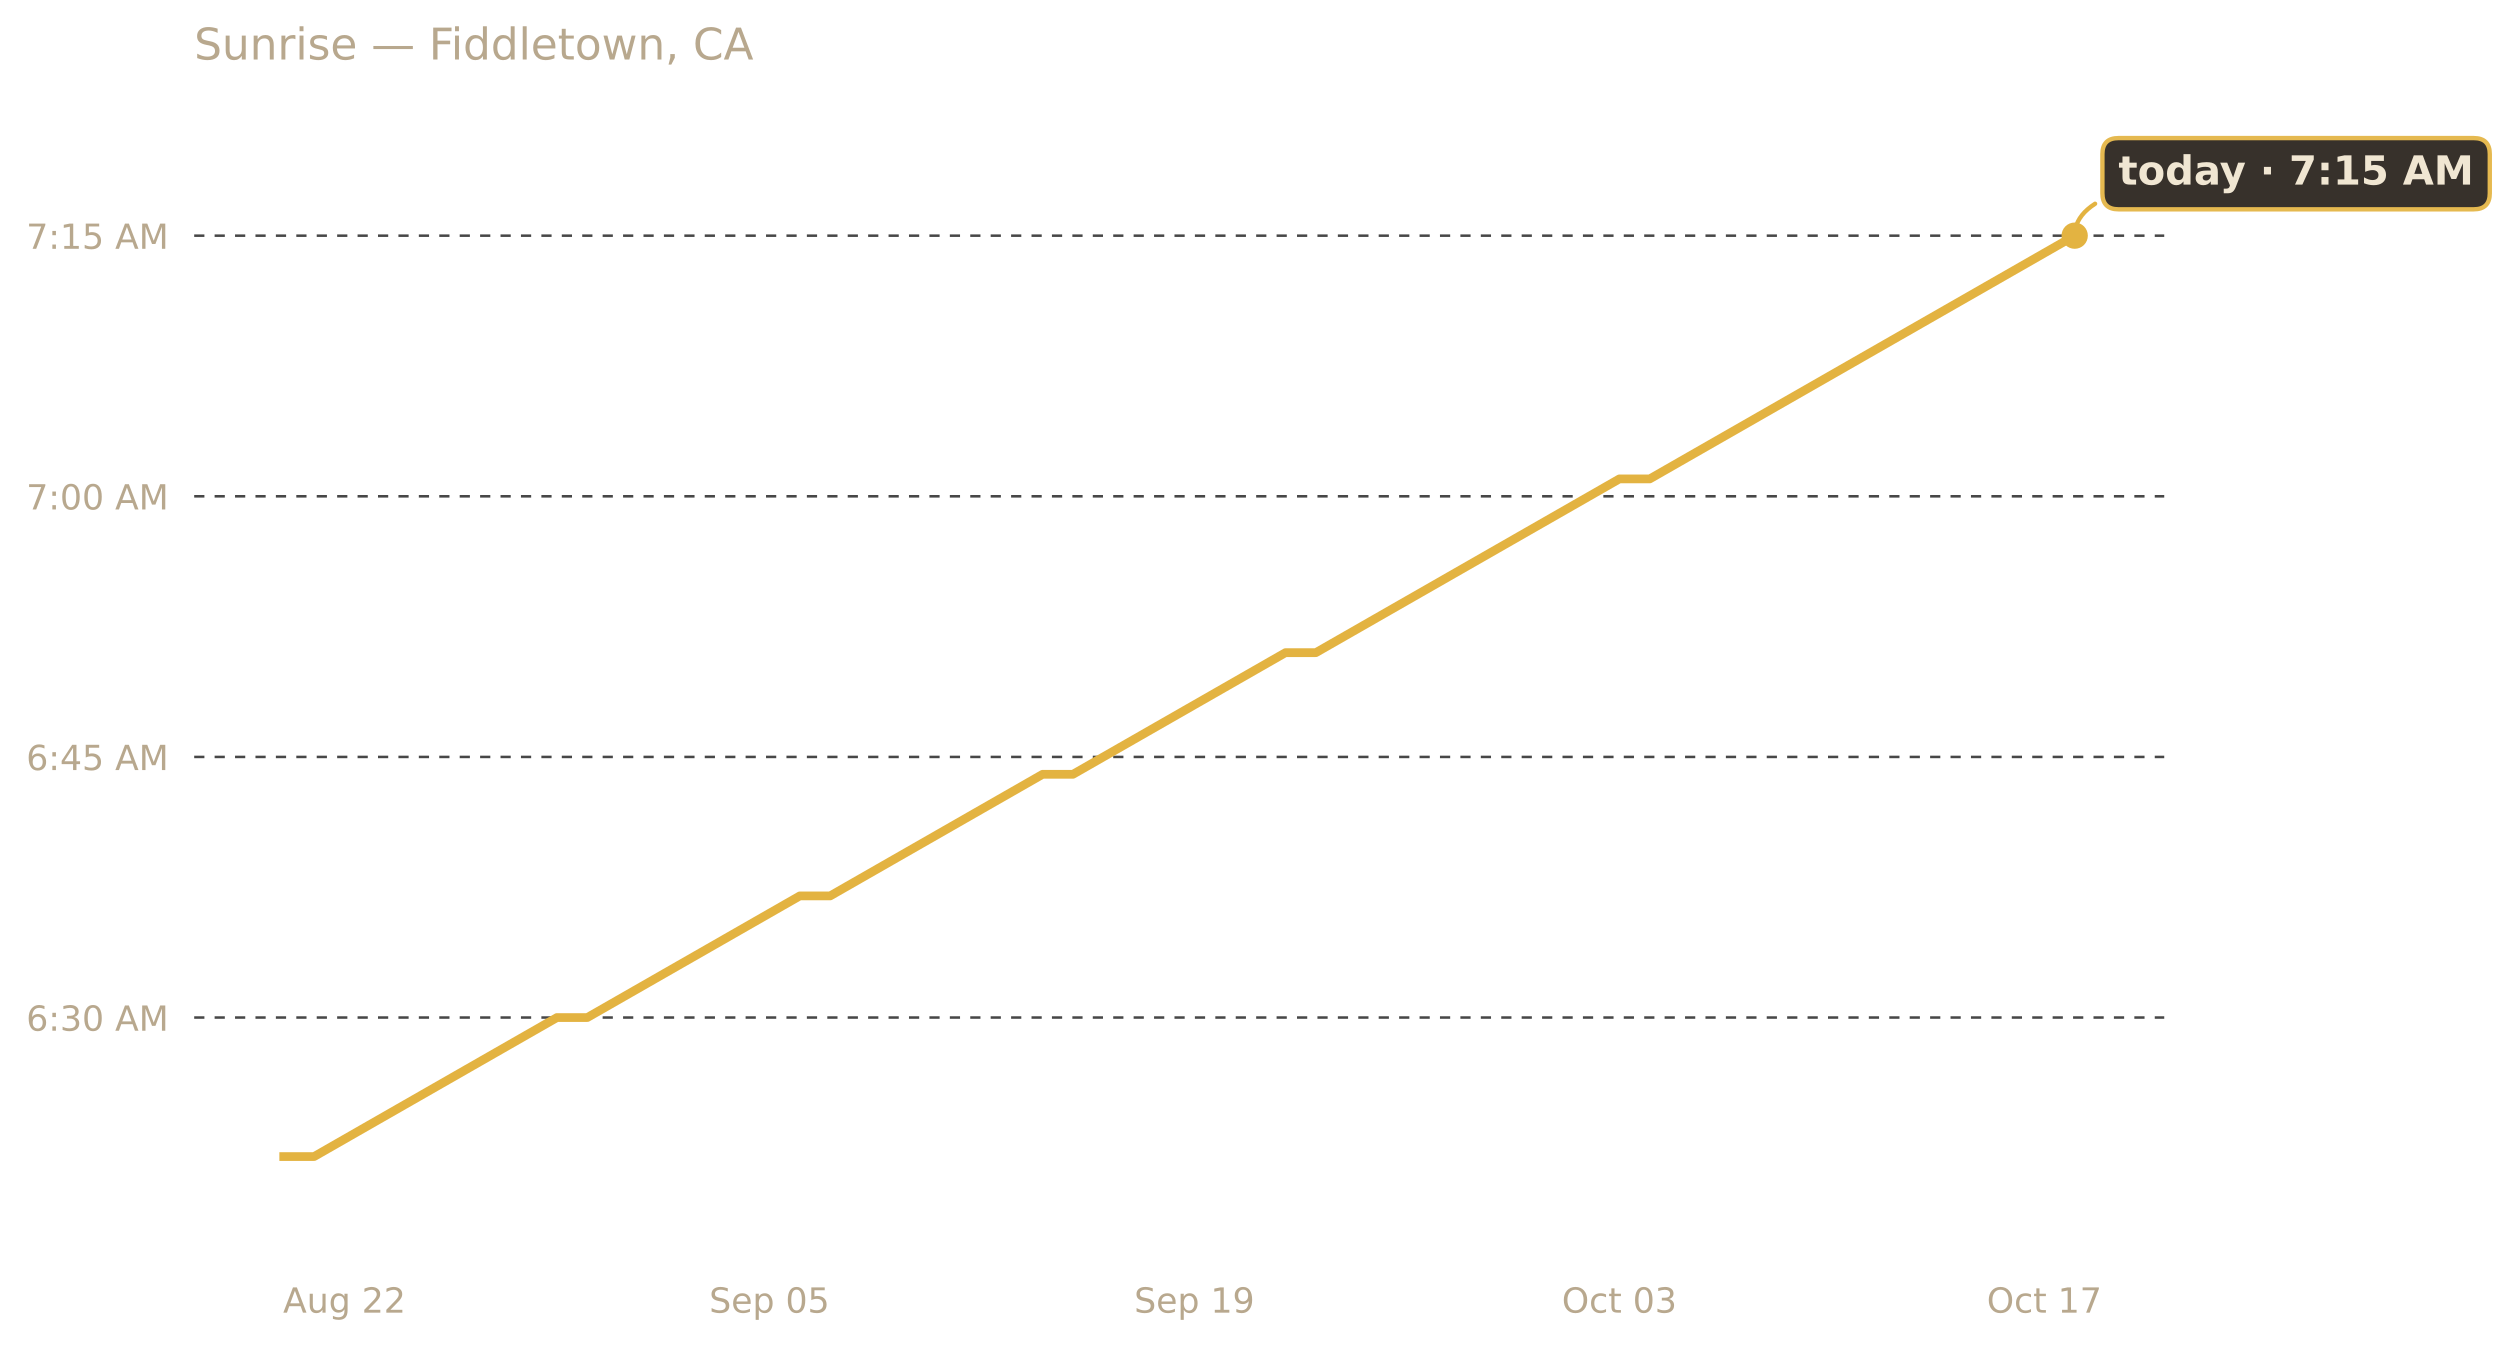
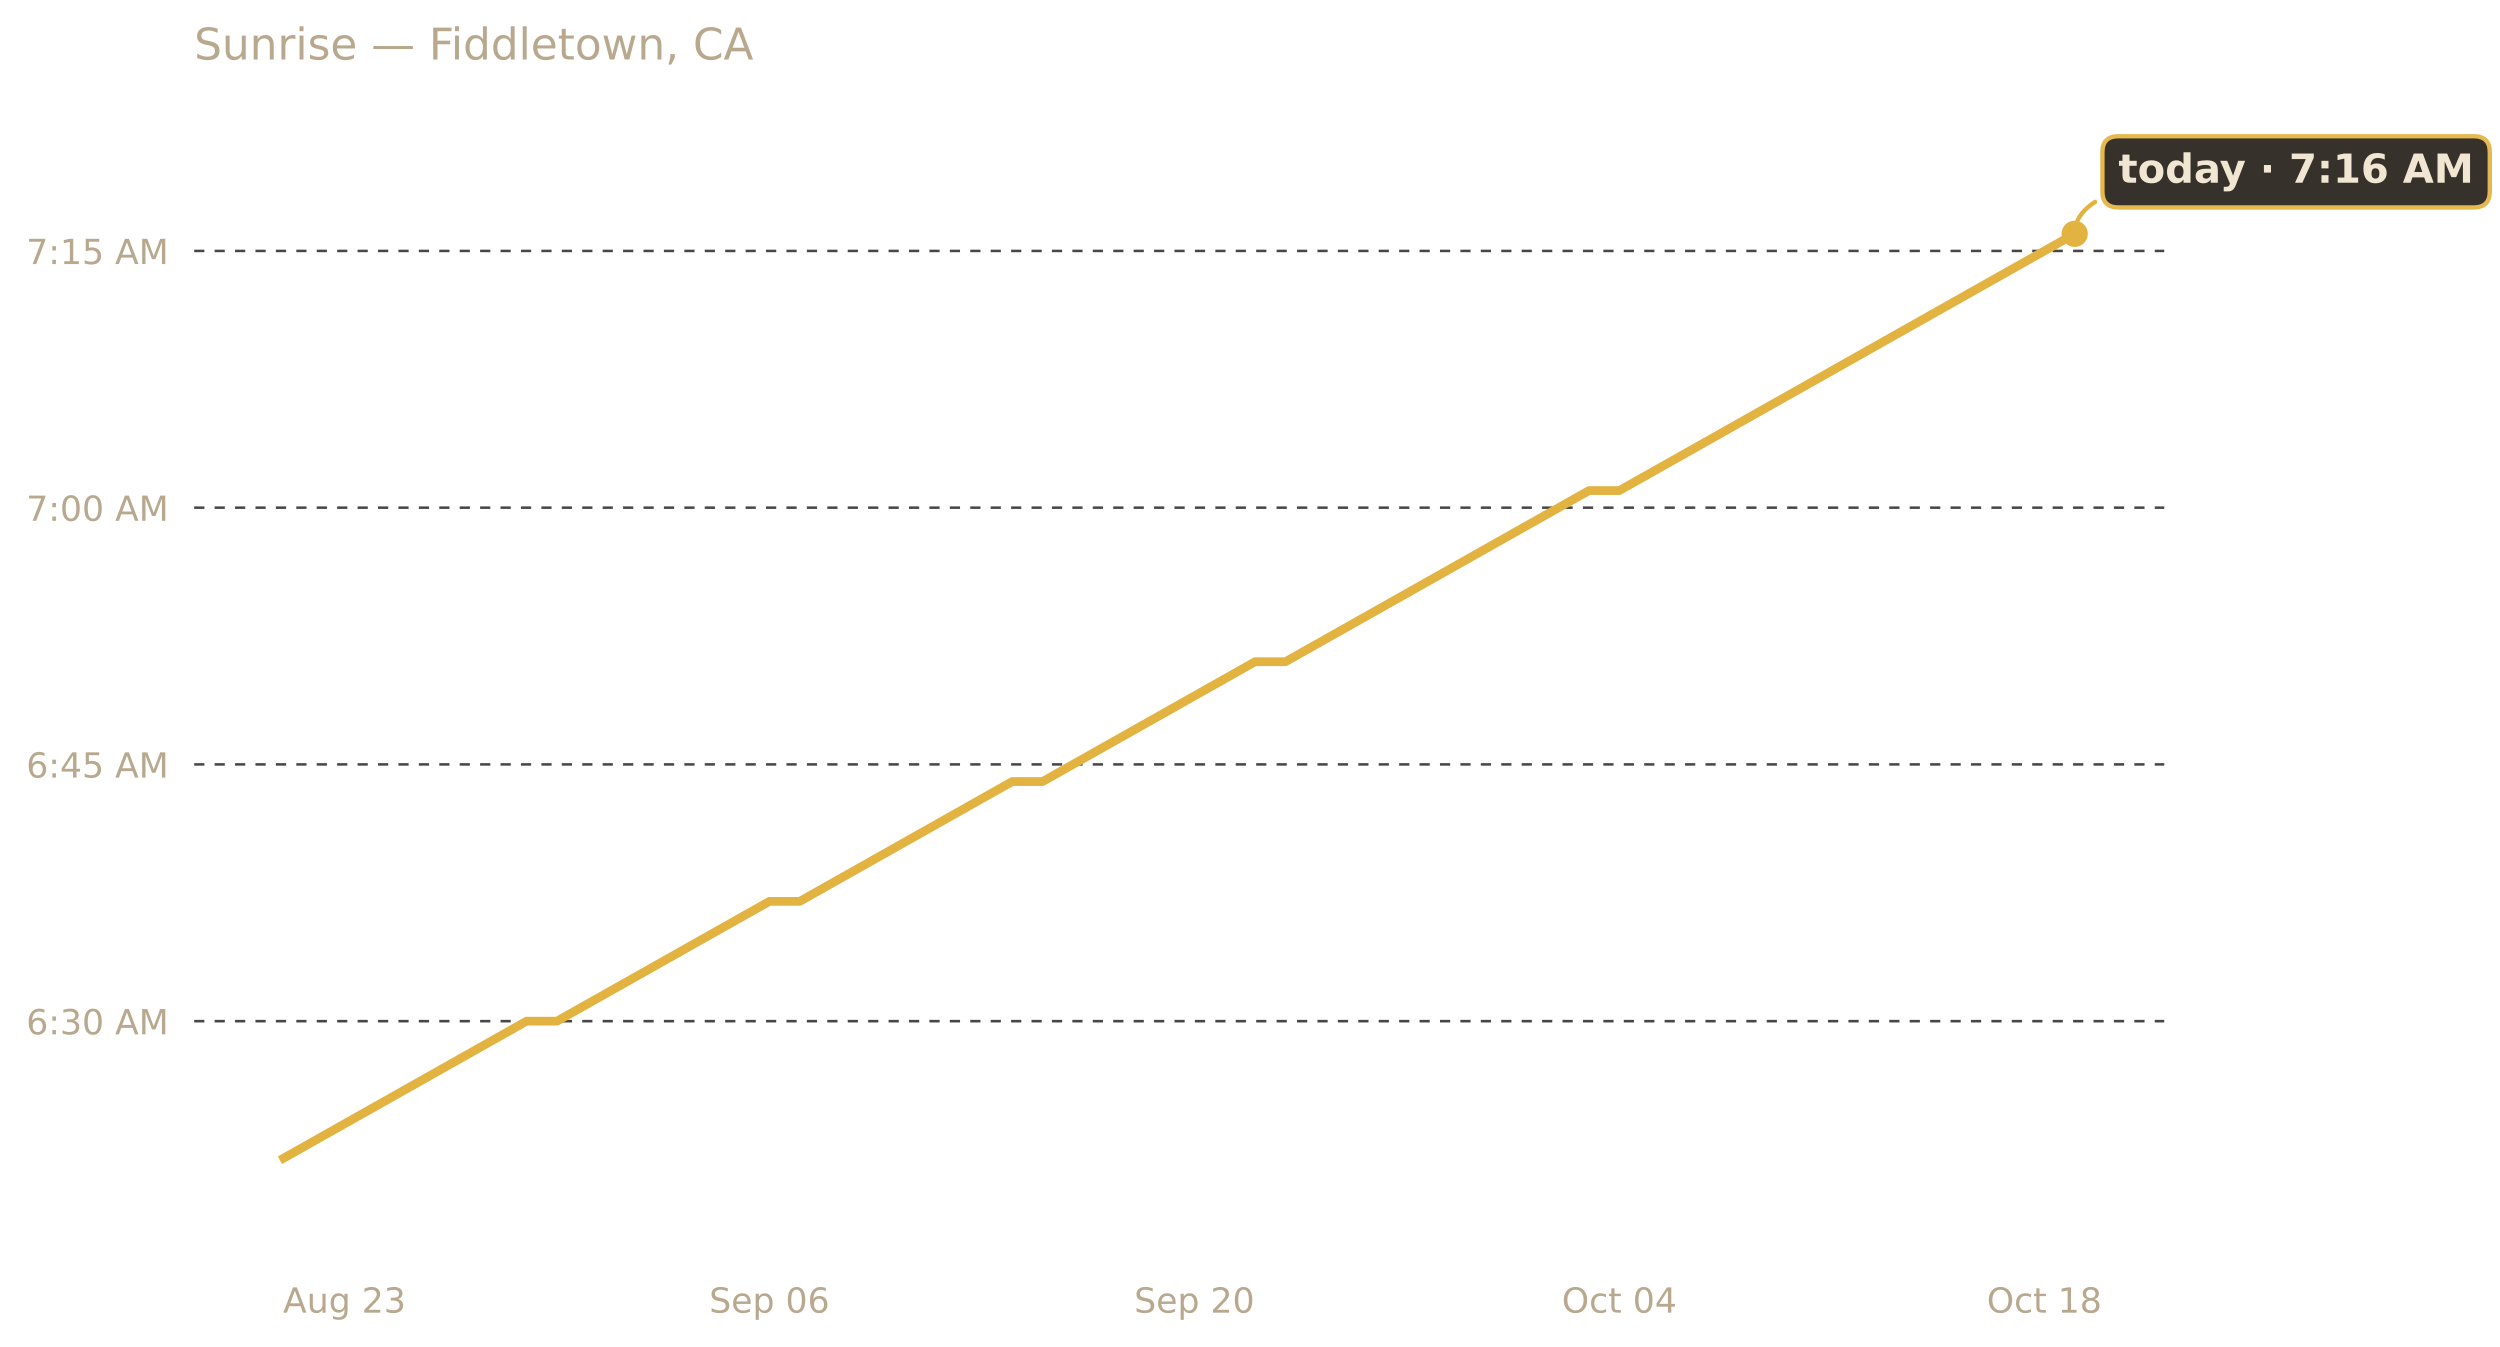
<svg xmlns="http://www.w3.org/2000/svg" xmlns:xlink="http://www.w3.org/1999/xlink" width="685.516pt" height="369.112pt" viewBox="0 0 685.516 369.112" version="1.1">
  <defs>
    <style type="text/css">*{stroke-linejoin: round; stroke-linecap: butt}</style>
  </defs>
  <g id="figure_1">
    <g id="patch_1">
      <path d="M 0 369.112  L 685.516 369.112  L 685.516 0  L 0 0  L 0 369.112  z " style="fill: none; opacity: 0" />
    </g>
    <g id="axes_1">
      <g id="patch_2">
        <path d="M 53.248 345.718  L 593.447 345.718  L 593.447 30.318  L 53.248 30.318  L 53.248 345.718  z " style="fill: none" />
      </g>
      <g id="matplotlib.axis_1">
        <g id="xtick_1">
          <g id="text_1">
            <g style="fill: #b8a88e" transform="translate(77.62049 359.9366) scale(0.095 -0.095)">
              <defs>
                <path id="DejaVuSans-41" d="M 2188 4044  L 1331 1722  L 3047 1722  L 2188 4044  z M 1831 4666  L 2547 4666  L 4325 0  L 3669 0  L 3244 1197  L 1141 1197  L 716 0  L 50 0  L 1831 4666  z " transform="scale(0.015625)" />
                <path id="DejaVuSans-75" d="M 544 1381  L 544 3500  L 1119 3500  L 1119 1403  Q 1119 906 1312 657  Q 1506 409 1894 409  Q 2359 409 2629 706  Q 2900 1003 2900 1516  L 2900 3500  L 3475 3500  L 3475 0  L 2900 0  L 2900 538  Q 2691 219 2414 64  Q 2138 -91 1772 -91  Q 1169 -91 856 284  Q 544 659 544 1381  z M 1991 3584  L 1991 3584  z " transform="scale(0.015625)" />
                <path id="DejaVuSans-67" d="M 2906 1791  Q 2906 2416 2648 2759  Q 2391 3103 1925 3103  Q 1463 3103 1205 2759  Q 947 2416 947 1791  Q 947 1169 1205 825  Q 1463 481 1925 481  Q 2391 481 2648 825  Q 2906 1169 2906 1791  z M 3481 434  Q 3481 -459 3084 -895  Q 2688 -1331 1869 -1331  Q 1566 -1331 1297 -1286  Q 1028 -1241 775 -1147  L 775 -588  Q 1028 -725 1275 -790  Q 1522 -856 1778 -856  Q 2344 -856 2625 -561  Q 2906 -266 2906 331  L 2906 616  Q 2728 306 2450 153  Q 2172 0 1784 0  Q 1141 0 747 490  Q 353 981 353 1791  Q 353 2603 747 3093  Q 1141 3584 1784 3584  Q 2172 3584 2450 3431  Q 2728 3278 2906 2969  L 2906 3500  L 3481 3500  L 3481 434  z " transform="scale(0.015625)" />
                <path id="DejaVuSans-20" transform="scale(0.015625)" />
                <path id="DejaVuSans-32" d="M 1228 531  L 3431 531  L 3431 0  L 469 0  L 469 531  Q 828 903 1448 1529  Q 2069 2156 2228 2338  Q 2531 2678 2651 2914  Q 2772 3150 2772 3378  Q 2772 3750 2511 3984  Q 2250 4219 1831 4219  Q 1534 4219 1204 4116  Q 875 4013 500 3803  L 500 4441  Q 881 4594 1212 4672  Q 1544 4750 1819 4750  Q 2544 4750 2975 4387  Q 3406 4025 3406 3419  Q 3406 3131 3298 2873  Q 3191 2616 2906 2266  Q 2828 2175 2409 1742  Q 1991 1309 1228 531  z " transform="scale(0.015625)" />
+                 <path id="DejaVuSans-33" d="M 2597 2516  Q 3050 2419 3304 2112  Q 3559 1806 3559 1356  Q 3559 666 3084 287  Q 2609 -91 1734 -91  Q 1441 -91 1130 -33  Q 819 25 488 141  L 488 750  Q 750 597 1062 519  Q 1375 441 1716 441  Q 2309 441 2620 675  Q 2931 909 2931 1356  Q 2931 1769 2642 2001  Q 2353 2234 1838 2234  L 1294 2234  L 1294 2753  L 1863 2753  Q 2328 2753 2575 2939  Q 2822 3125 2822 3475  Q 2822 3834 2567 4026  Q 2313 4219 1838 4219  Q 1578 4219 1281 4162  Q 984 4106 628 3988  L 628 4550  Q 988 4650 1302 4700  Q 1616 4750 1894 4750  Q 2613 4750 3031 4423  Q 3450 4097 3450 3541  Q 3450 3153 3228 2886  Q 3006 2619 2597 2516  z " transform="scale(0.015625)" />
              </defs>
              <use xlink:href="#DejaVuSans-41" />
              <use xlink:href="#DejaVuSans-75" x="68.408" />
              <use xlink:href="#DejaVuSans-67" x="131.787" />
              <use xlink:href="#DejaVuSans-20" x="195.264" />
              <use xlink:href="#DejaVuSans-32" x="227.051" />
-               <use xlink:href="#DejaVuSans-32" x="290.674" />
+               <use xlink:href="#DejaVuSans-33" x="290.674" />
            </g>
          </g>
        </g>
        <g id="xtick_2">
          <g id="text_2">
            <g style="fill: #b8a88e" transform="translate(194.4717 359.9366) scale(0.095 -0.095)">
              <defs>
                <path id="DejaVuSans-53" d="M 3425 4513  L 3425 3897  Q 3066 4069 2747 4153  Q 2428 4238 2131 4238  Q 1616 4238 1336 4038  Q 1056 3838 1056 3469  Q 1056 3159 1242 3001  Q 1428 2844 1947 2747  L 2328 2669  Q 3034 2534 3370 2195  Q 3706 1856 3706 1288  Q 3706 609 3251 259  Q 2797 -91 1919 -91  Q 1588 -91 1214 -16  Q 841 59 441 206  L 441 856  Q 825 641 1194 531  Q 1563 422 1919 422  Q 2459 422 2753 634  Q 3047 847 3047 1241  Q 3047 1584 2836 1778  Q 2625 1972 2144 2069  L 1759 2144  Q 1053 2284 737 2584  Q 422 2884 422 3419  Q 422 4038 858 4394  Q 1294 4750 2059 4750  Q 2388 4750 2728 4690  Q 3069 4631 3425 4513  z " transform="scale(0.015625)" />
                <path id="DejaVuSans-65" d="M 3597 1894  L 3597 1613  L 953 1613  Q 991 1019 1311 708  Q 1631 397 2203 397  Q 2534 397 2845 478  Q 3156 559 3463 722  L 3463 178  Q 3153 47 2828 -22  Q 2503 -91 2169 -91  Q 1331 -91 842 396  Q 353 884 353 1716  Q 353 2575 817 3079  Q 1281 3584 2069 3584  Q 2775 3584 3186 3129  Q 3597 2675 3597 1894  z M 3022 2063  Q 3016 2534 2758 2815  Q 2500 3097 2075 3097  Q 1594 3097 1305 2825  Q 1016 2553 972 2059  L 3022 2063  z " transform="scale(0.015625)" />
                <path id="DejaVuSans-70" d="M 1159 525  L 1159 -1331  L 581 -1331  L 581 3500  L 1159 3500  L 1159 2969  Q 1341 3281 1617 3432  Q 1894 3584 2278 3584  Q 2916 3584 3314 3078  Q 3713 2572 3713 1747  Q 3713 922 3314 415  Q 2916 -91 2278 -91  Q 1894 -91 1617 61  Q 1341 213 1159 525  z M 3116 1747  Q 3116 2381 2855 2742  Q 2594 3103 2138 3103  Q 1681 3103 1420 2742  Q 1159 2381 1159 1747  Q 1159 1113 1420 752  Q 1681 391 2138 391  Q 2594 391 2855 752  Q 3116 1113 3116 1747  z " transform="scale(0.015625)" />
                <path id="DejaVuSans-30" d="M 2034 4250  Q 1547 4250 1301 3770  Q 1056 3291 1056 2328  Q 1056 1369 1301 889  Q 1547 409 2034 409  Q 2525 409 2770 889  Q 3016 1369 3016 2328  Q 3016 3291 2770 3770  Q 2525 4250 2034 4250  z M 2034 4750  Q 2819 4750 3233 4129  Q 3647 3509 3647 2328  Q 3647 1150 3233 529  Q 2819 -91 2034 -91  Q 1250 -91 836 529  Q 422 1150 422 2328  Q 422 3509 836 4129  Q 1250 4750 2034 4750  z " transform="scale(0.015625)" />
-                 <path id="DejaVuSans-35" d="M 691 4666  L 3169 4666  L 3169 4134  L 1269 4134  L 1269 2991  Q 1406 3038 1543 3061  Q 1681 3084 1819 3084  Q 2600 3084 3056 2656  Q 3513 2228 3513 1497  Q 3513 744 3044 326  Q 2575 -91 1722 -91  Q 1428 -91 1123 -41  Q 819 9 494 109  L 494 744  Q 775 591 1075 516  Q 1375 441 1709 441  Q 2250 441 2565 725  Q 2881 1009 2881 1497  Q 2881 1984 2565 2268  Q 2250 2553 1709 2553  Q 1456 2553 1204 2497  Q 953 2441 691 2322  L 691 4666  z " transform="scale(0.015625)" />
+                 <path id="DejaVuSans-36" d="M 2113 2584  Q 1688 2584 1439 2293  Q 1191 2003 1191 1497  Q 1191 994 1439 701  Q 1688 409 2113 409  Q 2538 409 2786 701  Q 3034 994 3034 1497  Q 3034 2003 2786 2293  Q 2538 2584 2113 2584  z M 3366 4563  L 3366 3988  Q 3128 4100 2886 4159  Q 2644 4219 2406 4219  Q 1781 4219 1451 3797  Q 1122 3375 1075 2522  Q 1259 2794 1537 2939  Q 1816 3084 2150 3084  Q 2853 3084 3261 2657  Q 3669 2231 3669 1497  Q 3669 778 3244 343  Q 2819 -91 2113 -91  Q 1303 -91 875 529  Q 447 1150 447 2328  Q 447 3434 972 4092  Q 1497 4750 2381 4750  Q 2619 4750 2861 4703  Q 3103 4656 3366 4563  z " transform="scale(0.015625)" />
              </defs>
              <use xlink:href="#DejaVuSans-53" />
              <use xlink:href="#DejaVuSans-65" x="63.477" />
              <use xlink:href="#DejaVuSans-70" x="125" />
              <use xlink:href="#DejaVuSans-20" x="188.477" />
              <use xlink:href="#DejaVuSans-30" x="220.264" />
-               <use xlink:href="#DejaVuSans-35" x="283.887" />
+               <use xlink:href="#DejaVuSans-36" x="283.887" />
            </g>
          </g>
        </g>
        <g id="xtick_3">
          <g id="text_3">
            <g style="fill: #b8a88e" transform="translate(311.0016 359.9366) scale(0.095 -0.095)">
-               <defs>
-                 <path id="DejaVuSans-31" d="M 794 531  L 1825 531  L 1825 4091  L 703 3866  L 703 4441  L 1819 4666  L 2450 4666  L 2450 531  L 3481 531  L 3481 0  L 794 0  L 794 531  z " transform="scale(0.015625)" />
-                 <path id="DejaVuSans-39" d="M 703 97  L 703 672  Q 941 559 1184 500  Q 1428 441 1663 441  Q 2288 441 2617 861  Q 2947 1281 2994 2138  Q 2813 1869 2534 1725  Q 2256 1581 1919 1581  Q 1219 1581 811 2004  Q 403 2428 403 3163  Q 403 3881 828 4315  Q 1253 4750 1959 4750  Q 2769 4750 3195 4129  Q 3622 3509 3622 2328  Q 3622 1225 3098 567  Q 2575 -91 1691 -91  Q 1453 -91 1209 -44  Q 966 3 703 97  z M 1959 2075  Q 2384 2075 2632 2365  Q 2881 2656 2881 3163  Q 2881 3666 2632 3958  Q 2384 4250 1959 4250  Q 1534 4250 1286 3958  Q 1038 3666 1038 3163  Q 1038 2656 1286 2365  Q 1534 2075 1959 2075  z " transform="scale(0.015625)" />
-               </defs>
              <use xlink:href="#DejaVuSans-53" />
              <use xlink:href="#DejaVuSans-65" x="63.477" />
              <use xlink:href="#DejaVuSans-70" x="125" />
              <use xlink:href="#DejaVuSans-20" x="188.477" />
-               <use xlink:href="#DejaVuSans-31" x="220.264" />
-               <use xlink:href="#DejaVuSans-39" x="283.887" />
+               <use xlink:href="#DejaVuSans-32" x="220.264" />
+               <use xlink:href="#DejaVuSans-30" x="283.887" />
            </g>
          </g>
        </g>
        <g id="xtick_4">
          <g id="text_4">
            <g style="fill: #b8a88e" transform="translate(428.2721 359.9366) scale(0.095 -0.095)">
              <defs>
                <path id="DejaVuSans-4f" d="M 2522 4238  Q 1834 4238 1429 3725  Q 1025 3213 1025 2328  Q 1025 1447 1429 934  Q 1834 422 2522 422  Q 3209 422 3611 934  Q 4013 1447 4013 2328  Q 4013 3213 3611 3725  Q 3209 4238 2522 4238  z M 2522 4750  Q 3503 4750 4090 4092  Q 4678 3434 4678 2328  Q 4678 1225 4090 567  Q 3503 -91 2522 -91  Q 1538 -91 948 565  Q 359 1222 359 2328  Q 359 3434 948 4092  Q 1538 4750 2522 4750  z " transform="scale(0.015625)" />
                <path id="DejaVuSans-63" d="M 3122 3366  L 3122 2828  Q 2878 2963 2633 3030  Q 2388 3097 2138 3097  Q 1578 3097 1268 2742  Q 959 2388 959 1747  Q 959 1106 1268 751  Q 1578 397 2138 397  Q 2388 397 2633 464  Q 2878 531 3122 666  L 3122 134  Q 2881 22 2623 -34  Q 2366 -91 2075 -91  Q 1284 -91 818 406  Q 353 903 353 1747  Q 353 2603 823 3093  Q 1294 3584 2113 3584  Q 2378 3584 2631 3529  Q 2884 3475 3122 3366  z " transform="scale(0.015625)" />
                <path id="DejaVuSans-74" d="M 1172 4494  L 1172 3500  L 2356 3500  L 2356 3053  L 1172 3053  L 1172 1153  Q 1172 725 1289 603  Q 1406 481 1766 481  L 2356 481  L 2356 0  L 1766 0  Q 1100 0 847 248  Q 594 497 594 1153  L 594 3053  L 172 3053  L 172 3500  L 594 3500  L 594 4494  L 1172 4494  z " transform="scale(0.015625)" />
-                 <path id="DejaVuSans-33" d="M 2597 2516  Q 3050 2419 3304 2112  Q 3559 1806 3559 1356  Q 3559 666 3084 287  Q 2609 -91 1734 -91  Q 1441 -91 1130 -33  Q 819 25 488 141  L 488 750  Q 750 597 1062 519  Q 1375 441 1716 441  Q 2309 441 2620 675  Q 2931 909 2931 1356  Q 2931 1769 2642 2001  Q 2353 2234 1838 2234  L 1294 2234  L 1294 2753  L 1863 2753  Q 2328 2753 2575 2939  Q 2822 3125 2822 3475  Q 2822 3834 2567 4026  Q 2313 4219 1838 4219  Q 1578 4219 1281 4162  Q 984 4106 628 3988  L 628 4550  Q 988 4650 1302 4700  Q 1616 4750 1894 4750  Q 2613 4750 3031 4423  Q 3450 4097 3450 3541  Q 3450 3153 3228 2886  Q 3006 2619 2597 2516  z " transform="scale(0.015625)" />
+                 <path id="DejaVuSans-34" d="M 2419 4116  L 825 1625  L 2419 1625  L 2419 4116  z M 2253 4666  L 3047 4666  L 3047 1625  L 3713 1625  L 3713 1100  L 3047 1100  L 3047 0  L 2419 0  L 2419 1100  L 313 1100  L 313 1709  L 2253 4666  z " transform="scale(0.015625)" />
              </defs>
              <use xlink:href="#DejaVuSans-4f" />
              <use xlink:href="#DejaVuSans-63" x="78.711" />
              <use xlink:href="#DejaVuSans-74" x="133.691" />
              <use xlink:href="#DejaVuSans-20" x="172.9" />
              <use xlink:href="#DejaVuSans-30" x="204.688" />
-               <use xlink:href="#DejaVuSans-33" x="268.311" />
+               <use xlink:href="#DejaVuSans-34" x="268.311" />
            </g>
          </g>
        </g>
        <g id="xtick_5">
          <g id="text_5">
            <g style="fill: #b8a88e" transform="translate(544.802 359.9366) scale(0.095 -0.095)">
              <defs>
-                 <path id="DejaVuSans-37" d="M 525 4666  L 3525 4666  L 3525 4397  L 1831 0  L 1172 0  L 2766 4134  L 525 4134  L 525 4666  z " transform="scale(0.015625)" />
+                 <path id="DejaVuSans-31" d="M 794 531  L 1825 531  L 1825 4091  L 703 3866  L 703 4441  L 1819 4666  L 2450 4666  L 2450 531  L 3481 531  L 3481 0  L 794 0  L 794 531  z " transform="scale(0.015625)" />
+                 <path id="DejaVuSans-38" d="M 2034 2216  Q 1584 2216 1326 1975  Q 1069 1734 1069 1313  Q 1069 891 1326 650  Q 1584 409 2034 409  Q 2484 409 2743 651  Q 3003 894 3003 1313  Q 3003 1734 2745 1975  Q 2488 2216 2034 2216  z M 1403 2484  Q 997 2584 770 2862  Q 544 3141 544 3541  Q 544 4100 942 4425  Q 1341 4750 2034 4750  Q 2731 4750 3128 4425  Q 3525 4100 3525 3541  Q 3525 3141 3298 2862  Q 3072 2584 2669 2484  Q 3125 2378 3379 2068  Q 3634 1759 3634 1313  Q 3634 634 3220 271  Q 2806 -91 2034 -91  Q 1263 -91 848 271  Q 434 634 434 1313  Q 434 1759 690 2068  Q 947 2378 1403 2484  z M 1172 3481  Q 1172 3119 1398 2916  Q 1625 2713 2034 2713  Q 2441 2713 2670 2916  Q 2900 3119 2900 3481  Q 2900 3844 2670 4047  Q 2441 4250 2034 4250  Q 1625 4250 1398 4047  Q 1172 3844 1172 3481  z " transform="scale(0.015625)" />
              </defs>
              <use xlink:href="#DejaVuSans-4f" />
              <use xlink:href="#DejaVuSans-63" x="78.711" />
              <use xlink:href="#DejaVuSans-74" x="133.691" />
              <use xlink:href="#DejaVuSans-20" x="172.9" />
              <use xlink:href="#DejaVuSans-31" x="204.688" />
-               <use xlink:href="#DejaVuSans-37" x="268.311" />
+               <use xlink:href="#DejaVuSans-38" x="268.311" />
            </g>
          </g>
        </g>
      </g>
      <g id="matplotlib.axis_2">
        <g id="ytick_1">
          <g id="line2d_1">
-             <path d="M 53.248 279.017  L 593.447 279.017  " clip-path="url(#p7272ae0bfb)" style="fill: none; stroke-dasharray: 2.8,2.8; stroke-dashoffset: 0; stroke: #474747; stroke-width: 0.7" />
+             <path d="M 53.248 280.01  L 593.447 280.01  " clip-path="url(#p205c295b11)" style="fill: none; stroke-dasharray: 2.8,2.8; stroke-dashoffset: 0; stroke: #474747; stroke-width: 0.7" />
          </g>
          <g id="text_6">
-             <g style="fill: #b8a88e" transform="translate(7.2 282.6265) scale(0.095 -0.095)">
-               <defs>
-                 <path id="DejaVuSans-36" d="M 2113 2584  Q 1688 2584 1439 2293  Q 1191 2003 1191 1497  Q 1191 994 1439 701  Q 1688 409 2113 409  Q 2538 409 2786 701  Q 3034 994 3034 1497  Q 3034 2003 2786 2293  Q 2538 2584 2113 2584  z M 3366 4563  L 3366 3988  Q 3128 4100 2886 4159  Q 2644 4219 2406 4219  Q 1781 4219 1451 3797  Q 1122 3375 1075 2522  Q 1259 2794 1537 2939  Q 1816 3084 2150 3084  Q 2853 3084 3261 2657  Q 3669 2231 3669 1497  Q 3669 778 3244 343  Q 2819 -91 2113 -91  Q 1303 -91 875 529  Q 447 1150 447 2328  Q 447 3434 972 4092  Q 1497 4750 2381 4750  Q 2619 4750 2861 4703  Q 3103 4656 3366 4563  z " transform="scale(0.015625)" />
+             <g style="fill: #b8a88e" transform="translate(7.2 283.619) scale(0.095 -0.095)">
+               <defs>
                <path id="DejaVuSans-3a" d="M 750 794  L 1409 794  L 1409 0  L 750 0  L 750 794  z M 750 3309  L 1409 3309  L 1409 2516  L 750 2516  L 750 3309  z " transform="scale(0.015625)" />
                <path id="DejaVuSans-4d" d="M 628 4666  L 1569 4666  L 2759 1491  L 3956 4666  L 4897 4666  L 4897 0  L 4281 0  L 4281 4097  L 3078 897  L 2444 897  L 1241 4097  L 1241 0  L 628 0  L 628 4666  z " transform="scale(0.015625)" />
              </defs>
              <use xlink:href="#DejaVuSans-36" />
              <use xlink:href="#DejaVuSans-3a" x="63.623" />
              <use xlink:href="#DejaVuSans-33" x="97.314" />
              <use xlink:href="#DejaVuSans-30" x="160.938" />
              <use xlink:href="#DejaVuSans-20" x="224.561" />
              <use xlink:href="#DejaVuSans-41" x="256.348" />
              <use xlink:href="#DejaVuSans-4d" x="324.756" />
            </g>
          </g>
        </g>
        <g id="ytick_2">
          <g id="line2d_2">
-             <path d="M 53.248 207.552  L 593.447 207.552  " clip-path="url(#p7272ae0bfb)" style="fill: none; stroke-dasharray: 2.8,2.8; stroke-dashoffset: 0; stroke: #474747; stroke-width: 0.7" />
+             <path d="M 53.248 209.608  L 593.447 209.608  " clip-path="url(#p205c295b11)" style="fill: none; stroke-dasharray: 2.8,2.8; stroke-dashoffset: 0; stroke: #474747; stroke-width: 0.7" />
          </g>
          <g id="text_7">
-             <g style="fill: #b8a88e" transform="translate(7.2 211.1612) scale(0.095 -0.095)">
-               <defs>
-                 <path id="DejaVuSans-34" d="M 2419 4116  L 825 1625  L 2419 1625  L 2419 4116  z M 2253 4666  L 3047 4666  L 3047 1625  L 3713 1625  L 3713 1100  L 3047 1100  L 3047 0  L 2419 0  L 2419 1100  L 313 1100  L 313 1709  L 2253 4666  z " transform="scale(0.015625)" />
+             <g style="fill: #b8a88e" transform="translate(7.2 213.2173) scale(0.095 -0.095)">
+               <defs>
+                 <path id="DejaVuSans-35" d="M 691 4666  L 3169 4666  L 3169 4134  L 1269 4134  L 1269 2991  Q 1406 3038 1543 3061  Q 1681 3084 1819 3084  Q 2600 3084 3056 2656  Q 3513 2228 3513 1497  Q 3513 744 3044 326  Q 2575 -91 1722 -91  Q 1428 -91 1123 -41  Q 819 9 494 109  L 494 744  Q 775 591 1075 516  Q 1375 441 1709 441  Q 2250 441 2565 725  Q 2881 1009 2881 1497  Q 2881 1984 2565 2268  Q 2250 2553 1709 2553  Q 1456 2553 1204 2497  Q 953 2441 691 2322  L 691 4666  z " transform="scale(0.015625)" />
              </defs>
              <use xlink:href="#DejaVuSans-36" />
              <use xlink:href="#DejaVuSans-3a" x="63.623" />
              <use xlink:href="#DejaVuSans-34" x="97.314" />
              <use xlink:href="#DejaVuSans-35" x="160.938" />
              <use xlink:href="#DejaVuSans-20" x="224.561" />
              <use xlink:href="#DejaVuSans-41" x="256.348" />
              <use xlink:href="#DejaVuSans-4d" x="324.756" />
            </g>
          </g>
        </g>
        <g id="ytick_3">
          <g id="line2d_3">
-             <path d="M 53.248 136.087  L 593.447 136.087  " clip-path="url(#p7272ae0bfb)" style="fill: none; stroke-dasharray: 2.8,2.8; stroke-dashoffset: 0; stroke: #474747; stroke-width: 0.7" />
+             <path d="M 53.248 139.206  L 593.447 139.206  " clip-path="url(#p205c295b11)" style="fill: none; stroke-dasharray: 2.8,2.8; stroke-dashoffset: 0; stroke: #474747; stroke-width: 0.7" />
          </g>
          <g id="text_8">
-             <g style="fill: #b8a88e" transform="translate(7.2 139.696) scale(0.095 -0.095)">
+             <g style="fill: #b8a88e" transform="translate(7.2 142.8155) scale(0.095 -0.095)">
+               <defs>
+                 <path id="DejaVuSans-37" d="M 525 4666  L 3525 4666  L 3525 4397  L 1831 0  L 1172 0  L 2766 4134  L 525 4134  L 525 4666  z " transform="scale(0.015625)" />
+               </defs>
              <use xlink:href="#DejaVuSans-37" />
              <use xlink:href="#DejaVuSans-3a" x="63.623" />
              <use xlink:href="#DejaVuSans-30" x="97.314" />
              <use xlink:href="#DejaVuSans-30" x="160.938" />
              <use xlink:href="#DejaVuSans-20" x="224.561" />
              <use xlink:href="#DejaVuSans-41" x="256.348" />
              <use xlink:href="#DejaVuSans-4d" x="324.756" />
            </g>
          </g>
        </g>
        <g id="ytick_4">
          <g id="line2d_4">
-             <path d="M 53.248 64.621  L 593.447 64.621  " clip-path="url(#p7272ae0bfb)" style="fill: none; stroke-dasharray: 2.8,2.8; stroke-dashoffset: 0; stroke: #474747; stroke-width: 0.7" />
+             <path d="M 53.248 68.804  L 593.447 68.804  " clip-path="url(#p205c295b11)" style="fill: none; stroke-dasharray: 2.8,2.8; stroke-dashoffset: 0; stroke: #474747; stroke-width: 0.7" />
          </g>
          <g id="text_9">
-             <g style="fill: #b8a88e" transform="translate(7.2 68.23071) scale(0.095 -0.095)">
+             <g style="fill: #b8a88e" transform="translate(7.2 72.41369) scale(0.095 -0.095)">
              <use xlink:href="#DejaVuSans-37" />
              <use xlink:href="#DejaVuSans-3a" x="63.623" />
              <use xlink:href="#DejaVuSans-31" x="97.314" />
              <use xlink:href="#DejaVuSans-35" x="160.938" />
              <use xlink:href="#DejaVuSans-20" x="224.561" />
              <use xlink:href="#DejaVuSans-41" x="256.348" />
              <use xlink:href="#DejaVuSans-4d" x="324.756" />
            </g>
          </g>
        </g>
      </g>
      <g id="line2d_5">
-         <path d="M 77.802 317.132  L 86.126 317.132  L 94.45 312.368  L 102.773 307.603  L 111.097 302.839  L 119.42 298.075  L 127.744 293.31  L 136.067 288.546  L 144.391 283.782  L 152.715 279.017  L 161.038 279.017  L 169.362 274.253  L 177.685 269.489  L 186.009 264.724  L 194.332 259.96  L 202.656 255.195  L 210.979 250.431  L 219.303 245.667  L 227.627 245.667  L 235.95 240.902  L 244.274 236.138  L 252.597 231.374  L 260.921 226.609  L 269.244 221.845  L 277.568 217.081  L 285.891 212.316  L 294.215 212.316  L 302.539 207.552  L 310.862 202.788  L 319.186 198.023  L 327.509 193.259  L 335.833 188.495  L 344.156 183.73  L 352.48 178.966  L 360.804 178.966  L 369.127 174.202  L 377.451 169.437  L 385.774 164.673  L 394.098 159.908  L 402.421 155.144  L 410.745 150.38  L 419.068 145.615  L 427.392 140.851  L 435.716 136.087  L 444.039 131.322  L 452.363 131.322  L 460.686 126.558  L 469.01 121.794  L 477.333 117.029  L 485.657 112.265  L 493.981 107.501  L 502.304 102.736  L 510.628 97.972  L 518.951 93.208  L 527.275 88.443  L 535.598 83.679  L 543.922 78.915  L 552.245 74.15  L 560.569 69.386  L 568.893 64.621  " clip-path="url(#p7272ae0bfb)" style="fill: none; stroke: #e3b341; stroke-width: 2.4; stroke-linecap: square" />
+         <path d="M 77.802 317.557  L 86.126 312.864  L 94.45 308.171  L 102.773 303.477  L 111.097 298.784  L 119.42 294.09  L 127.744 289.397  L 136.067 284.703  L 144.391 280.01  L 152.715 280.01  L 161.038 275.316  L 169.362 270.623  L 177.685 265.929  L 186.009 261.236  L 194.332 256.543  L 202.656 251.849  L 210.979 247.156  L 219.303 247.156  L 227.627 242.462  L 235.95 237.769  L 244.274 233.075  L 252.597 228.382  L 260.921 223.688  L 269.244 218.995  L 277.568 214.301  L 285.891 214.301  L 294.215 209.608  L 302.539 204.915  L 310.862 200.221  L 319.186 195.528  L 327.509 190.834  L 335.833 186.141  L 344.156 181.447  L 352.48 181.447  L 360.804 176.754  L 369.127 172.06  L 377.451 167.367  L 385.774 162.673  L 394.098 157.98  L 402.421 153.287  L 410.745 148.593  L 419.068 143.9  L 427.392 139.206  L 435.716 134.513  L 444.039 134.513  L 452.363 129.819  L 460.686 125.126  L 469.01 120.432  L 477.333 115.739  L 485.657 111.046  L 493.981 106.352  L 502.304 101.659  L 510.628 96.965  L 518.951 92.272  L 527.275 87.578  L 535.598 82.885  L 543.922 78.191  L 552.245 73.498  L 560.569 68.804  L 568.893 64.111  " clip-path="url(#p205c295b11)" style="fill: none; stroke: #e3b341; stroke-width: 2.4; stroke-linecap: square" />
      </g>
      <g id="patch_3">
-         <path d="M 574.481 55.875  Q 570.003 58.752 569.113 62.634  " style="fill: none; stroke: #e3b341; stroke-width: 1.2; stroke-linecap: round" />
+         <path d="M 574.481 55.364  Q 570.003 58.242 569.113 62.124  " style="fill: none; stroke: #e3b341; stroke-width: 1.2; stroke-linecap: round" />
      </g>
      <g id="text_10">
        <g id="patch_4">
-           <path d="M 580.893 57.395  L 678.316 57.395  Q 682.716 57.395 682.716 52.995  L 682.716 42.263  Q 682.716 37.863 678.316 37.863  L 580.893 37.863  Q 576.493 37.863 576.493 42.263  L 576.493 52.995  Q 576.493 57.395 580.893 57.395  z " style="fill: #262019; opacity: 0.92; stroke: #e3b341; stroke-width: 1.2; stroke-linejoin: miter" />
-         </g>
-         <g style="fill: #f0e6d2" transform="translate(580.8926 50.62145) scale(0.11 -0.11)">
+           <path d="M 580.893 56.885  L 678.316 56.885  Q 682.716 56.885 682.716 52.485  L 682.716 41.753  Q 682.716 37.353 678.316 37.353  L 580.893 37.353  Q 576.493 37.353 576.493 41.753  L 576.493 52.485  Q 576.493 56.885 580.893 56.885  z " style="fill: #262019; opacity: 0.92; stroke: #e3b341; stroke-width: 1.2; stroke-linejoin: miter" />
+         </g>
+         <g style="fill: #f0e6d2" transform="translate(580.8926 50.11098) scale(0.11 -0.11)">
          <defs>
            <path id="DejaVuSans-Bold-74" d="M 1759 4494  L 1759 3500  L 2913 3500  L 2913 2700  L 1759 2700  L 1759 1216  Q 1759 972 1856 886  Q 1953 800 2241 800  L 2816 800  L 2816 0  L 1856 0  Q 1194 0 917 276  Q 641 553 641 1216  L 641 2700  L 84 2700  L 84 3500  L 641 3500  L 641 4494  L 1759 4494  z " transform="scale(0.015625)" />
            <path id="DejaVuSans-Bold-6f" d="M 2203 2784  Q 1831 2784 1636 2517  Q 1441 2250 1441 1747  Q 1441 1244 1636 976  Q 1831 709 2203 709  Q 2569 709 2762 976  Q 2956 1244 2956 1747  Q 2956 2250 2762 2517  Q 2569 2784 2203 2784  z M 2203 3584  Q 3106 3584 3614 3096  Q 4122 2609 4122 1747  Q 4122 884 3614 396  Q 3106 -91 2203 -91  Q 1297 -91 786 396  Q 275 884 275 1747  Q 275 2609 786 3096  Q 1297 3584 2203 3584  z " transform="scale(0.015625)" />
            <path id="DejaVuSans-Bold-64" d="M 2919 2988  L 2919 4863  L 4044 4863  L 4044 0  L 2919 0  L 2919 506  Q 2688 197 2409 53  Q 2131 -91 1766 -91  Q 1119 -91 703 423  Q 288 938 288 1747  Q 288 2556 703 3070  Q 1119 3584 1766 3584  Q 2128 3584 2408 3439  Q 2688 3294 2919 2988  z M 2181 722  Q 2541 722 2730 984  Q 2919 1247 2919 1747  Q 2919 2247 2730 2509  Q 2541 2772 2181 2772  Q 1825 2772 1636 2509  Q 1447 2247 1447 1747  Q 1447 1247 1636 984  Q 1825 722 2181 722  z " transform="scale(0.015625)" />
            <path id="DejaVuSans-Bold-61" d="M 2106 1575  Q 1756 1575 1579 1456  Q 1403 1338 1403 1106  Q 1403 894 1545 773  Q 1688 653 1941 653  Q 2256 653 2472 879  Q 2688 1106 2688 1447  L 2688 1575  L 2106 1575  z M 3816 1997  L 3816 0  L 2688 0  L 2688 519  Q 2463 200 2181 54  Q 1900 -91 1497 -91  Q 953 -91 614 226  Q 275 544 275 1050  Q 275 1666 698 1953  Q 1122 2241 2028 2241  L 2688 2241  L 2688 2328  Q 2688 2594 2478 2717  Q 2269 2841 1825 2841  Q 1466 2841 1156 2769  Q 847 2697 581 2553  L 581 3406  Q 941 3494 1303 3539  Q 1666 3584 2028 3584  Q 2975 3584 3395 3211  Q 3816 2838 3816 1997  z " transform="scale(0.015625)" />
            <path id="DejaVuSans-Bold-79" d="M 78 3500  L 1197 3500  L 2138 1125  L 2938 3500  L 4056 3500  L 2584 -331  Q 2363 -916 2067 -1148  Q 1772 -1381 1288 -1381  L 641 -1381  L 641 -647  L 991 -647  Q 1275 -647 1404 -556  Q 1534 -466 1606 -231  L 1638 -134  L 78 3500  z " transform="scale(0.015625)" />
            <path id="DejaVuSans-Bold-20" transform="scale(0.015625)" />
            <path id="DejaVuSans-Bold-b7" d="M 653 2828  L 1778 2828  L 1778 1619  L 653 1619  L 653 2828  z " transform="scale(0.015625)" />
            <path id="DejaVuSans-Bold-37" d="M 428 4666  L 3944 4666  L 3944 3988  L 2125 0  L 953 0  L 2675 3781  L 428 3781  L 428 4666  z " transform="scale(0.015625)" />
            <path id="DejaVuSans-Bold-3a" d="M 716 3500  L 1844 3500  L 1844 2291  L 716 2291  L 716 3500  z M 716 1209  L 1844 1209  L 1844 0  L 716 0  L 716 1209  z " transform="scale(0.015625)" />
            <path id="DejaVuSans-Bold-31" d="M 750 831  L 1813 831  L 1813 3847  L 722 3622  L 722 4441  L 1806 4666  L 2950 4666  L 2950 831  L 4013 831  L 4013 0  L 750 0  L 750 831  z " transform="scale(0.015625)" />
-             <path id="DejaVuSans-Bold-35" d="M 678 4666  L 3669 4666  L 3669 3781  L 1638 3781  L 1638 3059  Q 1775 3097 1914 3117  Q 2053 3138 2203 3138  Q 3056 3138 3531 2711  Q 4006 2284 4006 1522  Q 4006 766 3489 337  Q 2972 -91 2053 -91  Q 1656 -91 1267 -14  Q 878 63 494 219  L 494 1166  Q 875 947 1217 837  Q 1559 728 1863 728  Q 2300 728 2551 942  Q 2803 1156 2803 1522  Q 2803 1891 2551 2103  Q 2300 2316 1863 2316  Q 1603 2316 1309 2248  Q 1016 2181 678 2041  L 678 4666  z " transform="scale(0.015625)" />
+             <path id="DejaVuSans-Bold-36" d="M 2316 2303  Q 2000 2303 1842 2098  Q 1684 1894 1684 1484  Q 1684 1075 1842 870  Q 2000 666 2316 666  Q 2634 666 2792 870  Q 2950 1075 2950 1484  Q 2950 1894 2792 2098  Q 2634 2303 2316 2303  z M 3803 4544  L 3803 3681  Q 3506 3822 3243 3889  Q 2981 3956 2731 3956  Q 2194 3956 1894 3657  Q 1594 3359 1544 2772  Q 1750 2925 1990 3001  Q 2231 3078 2516 3078  Q 3231 3078 3670 2659  Q 4109 2241 4109 1563  Q 4109 813 3618 361  Q 3128 -91 2303 -91  Q 1394 -91 895 523  Q 397 1138 397 2266  Q 397 3422 980 4083  Q 1563 4744 2578 4744  Q 2900 4744 3203 4694  Q 3506 4644 3803 4544  z " transform="scale(0.015625)" />
            <path id="DejaVuSans-Bold-41" d="M 3419 850  L 1538 850  L 1241 0  L 31 0  L 1759 4666  L 3194 4666  L 4922 0  L 3713 0  L 3419 850  z M 1838 1716  L 3116 1716  L 2478 3572  L 1838 1716  z " transform="scale(0.015625)" />
            <path id="DejaVuSans-Bold-4d" d="M 588 4666  L 2119 4666  L 3181 2169  L 4250 4666  L 5778 4666  L 5778 0  L 4641 0  L 4641 3413  L 3566 897  L 2803 897  L 1728 3413  L 1728 0  L 588 0  L 588 4666  z " transform="scale(0.015625)" />
          </defs>
          <use xlink:href="#DejaVuSans-Bold-74" />
          <use xlink:href="#DejaVuSans-Bold-6f" x="47.803" />
          <use xlink:href="#DejaVuSans-Bold-64" x="116.504" />
          <use xlink:href="#DejaVuSans-Bold-61" x="188.086" />
          <use xlink:href="#DejaVuSans-Bold-79" x="252.441" />
          <use xlink:href="#DejaVuSans-Bold-20" x="317.627" />
          <use xlink:href="#DejaVuSans-Bold-b7" x="352.441" />
          <use xlink:href="#DejaVuSans-Bold-20" x="390.43" />
          <use xlink:href="#DejaVuSans-Bold-37" x="425.244" />
          <use xlink:href="#DejaVuSans-Bold-3a" x="494.824" />
          <use xlink:href="#DejaVuSans-Bold-31" x="534.814" />
-           <use xlink:href="#DejaVuSans-Bold-35" x="604.395" />
+           <use xlink:href="#DejaVuSans-Bold-36" x="604.395" />
          <use xlink:href="#DejaVuSans-Bold-20" x="673.975" />
          <use xlink:href="#DejaVuSans-Bold-41" x="708.789" />
          <use xlink:href="#DejaVuSans-Bold-4d" x="786.182" />
        </g>
      </g>
      <g id="text_11">
        <g style="fill: #b8a88e" transform="translate(53.24797 16.31812) scale(0.12 -0.12)">
          <defs>
            <path id="DejaVuSans-6e" d="M 3513 2113  L 3513 0  L 2938 0  L 2938 2094  Q 2938 2591 2744 2837  Q 2550 3084 2163 3084  Q 1697 3084 1428 2787  Q 1159 2491 1159 1978  L 1159 0  L 581 0  L 581 3500  L 1159 3500  L 1159 2956  Q 1366 3272 1645 3428  Q 1925 3584 2291 3584  Q 2894 3584 3203 3211  Q 3513 2838 3513 2113  z " transform="scale(0.015625)" />
            <path id="DejaVuSans-72" d="M 2631 2963  Q 2534 3019 2420 3045  Q 2306 3072 2169 3072  Q 1681 3072 1420 2755  Q 1159 2438 1159 1844  L 1159 0  L 581 0  L 581 3500  L 1159 3500  L 1159 2956  Q 1341 3275 1631 3429  Q 1922 3584 2338 3584  Q 2397 3584 2469 3576  Q 2541 3569 2628 3553  L 2631 2963  z " transform="scale(0.015625)" />
            <path id="DejaVuSans-69" d="M 603 3500  L 1178 3500  L 1178 0  L 603 0  L 603 3500  z M 603 4863  L 1178 4863  L 1178 4134  L 603 4134  L 603 4863  z " transform="scale(0.015625)" />
            <path id="DejaVuSans-73" d="M 2834 3397  L 2834 2853  Q 2591 2978 2328 3040  Q 2066 3103 1784 3103  Q 1356 3103 1142 2972  Q 928 2841 928 2578  Q 928 2378 1081 2264  Q 1234 2150 1697 2047  L 1894 2003  Q 2506 1872 2764 1633  Q 3022 1394 3022 966  Q 3022 478 2636 193  Q 2250 -91 1575 -91  Q 1294 -91 989 -36  Q 684 19 347 128  L 347 722  Q 666 556 975 473  Q 1284 391 1588 391  Q 1994 391 2212 530  Q 2431 669 2431 922  Q 2431 1156 2273 1281  Q 2116 1406 1581 1522  L 1381 1569  Q 847 1681 609 1914  Q 372 2147 372 2553  Q 372 3047 722 3315  Q 1072 3584 1716 3584  Q 2034 3584 2315 3537  Q 2597 3491 2834 3397  z " transform="scale(0.015625)" />
            <path id="DejaVuSans-2014" d="M 313 1978  L 6088 1978  L 6088 1528  L 313 1528  L 313 1978  z " transform="scale(0.015625)" />
            <path id="DejaVuSans-46" d="M 628 4666  L 3309 4666  L 3309 4134  L 1259 4134  L 1259 2759  L 3109 2759  L 3109 2228  L 1259 2228  L 1259 0  L 628 0  L 628 4666  z " transform="scale(0.015625)" />
            <path id="DejaVuSans-64" d="M 2906 2969  L 2906 4863  L 3481 4863  L 3481 0  L 2906 0  L 2906 525  Q 2725 213 2448 61  Q 2172 -91 1784 -91  Q 1150 -91 751 415  Q 353 922 353 1747  Q 353 2572 751 3078  Q 1150 3584 1784 3584  Q 2172 3584 2448 3432  Q 2725 3281 2906 2969  z M 947 1747  Q 947 1113 1208 752  Q 1469 391 1925 391  Q 2381 391 2643 752  Q 2906 1113 2906 1747  Q 2906 2381 2643 2742  Q 2381 3103 1925 3103  Q 1469 3103 1208 2742  Q 947 2381 947 1747  z " transform="scale(0.015625)" />
            <path id="DejaVuSans-6c" d="M 603 4863  L 1178 4863  L 1178 0  L 603 0  L 603 4863  z " transform="scale(0.015625)" />
            <path id="DejaVuSans-6f" d="M 1959 3097  Q 1497 3097 1228 2736  Q 959 2375 959 1747  Q 959 1119 1226 758  Q 1494 397 1959 397  Q 2419 397 2687 759  Q 2956 1122 2956 1747  Q 2956 2369 2687 2733  Q 2419 3097 1959 3097  z M 1959 3584  Q 2709 3584 3137 3096  Q 3566 2609 3566 1747  Q 3566 888 3137 398  Q 2709 -91 1959 -91  Q 1206 -91 779 398  Q 353 888 353 1747  Q 353 2609 779 3096  Q 1206 3584 1959 3584  z " transform="scale(0.015625)" />
            <path id="DejaVuSans-77" d="M 269 3500  L 844 3500  L 1563 769  L 2278 3500  L 2956 3500  L 3675 769  L 4391 3500  L 4966 3500  L 4050 0  L 3372 0  L 2619 2869  L 1863 0  L 1184 0  L 269 3500  z " transform="scale(0.015625)" />
            <path id="DejaVuSans-2c" d="M 750 794  L 1409 794  L 1409 256  L 897 -744  L 494 -744  L 750 256  L 750 794  z " transform="scale(0.015625)" />
            <path id="DejaVuSans-43" d="M 4122 4306  L 4122 3641  Q 3803 3938 3442 4084  Q 3081 4231 2675 4231  Q 1875 4231 1450 3742  Q 1025 3253 1025 2328  Q 1025 1406 1450 917  Q 1875 428 2675 428  Q 3081 428 3442 575  Q 3803 722 4122 1019  L 4122 359  Q 3791 134 3420 21  Q 3050 -91 2638 -91  Q 1578 -91 968 557  Q 359 1206 359 2328  Q 359 3453 968 4101  Q 1578 4750 2638 4750  Q 3056 4750 3426 4639  Q 3797 4528 4122 4306  z " transform="scale(0.015625)" />
          </defs>
          <use xlink:href="#DejaVuSans-53" />
          <use xlink:href="#DejaVuSans-75" x="63.477" />
          <use xlink:href="#DejaVuSans-6e" x="126.855" />
          <use xlink:href="#DejaVuSans-72" x="190.234" />
          <use xlink:href="#DejaVuSans-69" x="231.348" />
          <use xlink:href="#DejaVuSans-73" x="259.131" />
          <use xlink:href="#DejaVuSans-65" x="311.23" />
          <use xlink:href="#DejaVuSans-20" x="372.754" />
          <use xlink:href="#DejaVuSans-2014" x="404.541" />
          <use xlink:href="#DejaVuSans-20" x="504.541" />
          <use xlink:href="#DejaVuSans-46" x="536.328" />
          <use xlink:href="#DejaVuSans-69" x="586.598" />
          <use xlink:href="#DejaVuSans-64" x="614.381" />
          <use xlink:href="#DejaVuSans-64" x="677.857" />
          <use xlink:href="#DejaVuSans-6c" x="741.334" />
          <use xlink:href="#DejaVuSans-65" x="769.117" />
          <use xlink:href="#DejaVuSans-74" x="830.641" />
          <use xlink:href="#DejaVuSans-6f" x="869.85" />
          <use xlink:href="#DejaVuSans-77" x="931.031" />
          <use xlink:href="#DejaVuSans-6e" x="1012.818" />
          <use xlink:href="#DejaVuSans-2c" x="1076.197" />
          <use xlink:href="#DejaVuSans-20" x="1107.984" />
          <use xlink:href="#DejaVuSans-43" x="1139.771" />
          <use xlink:href="#DejaVuSans-41" x="1209.596" />
        </g>
      </g>
      <g id="PathCollection_1">
        <defs>
-           <path id="md8062bfee4" d="M 0 3.606  C 0.956 3.606 1.873 3.226 2.55 2.55  C 3.226 1.873 3.606 0.956 3.606 0  C 3.606 -0.956 3.226 -1.873 2.55 -2.55  C 1.873 -3.226 0.956 -3.606 0 -3.606  C -0.956 -3.606 -1.873 -3.226 -2.55 -2.55  C -3.226 -1.873 -3.606 -0.956 -3.606 0  C -3.606 0.956 -3.226 1.873 -2.55 2.55  C -1.873 3.226 -0.956 3.606 0 3.606  z " />
+           <path id="mc70551d29d" d="M 0 3.606  C 0.956 3.606 1.873 3.226 2.55 2.55  C 3.226 1.873 3.606 0.956 3.606 0  C 3.606 -0.956 3.226 -1.873 2.55 -2.55  C 1.873 -3.226 0.956 -3.606 0 -3.606  C -0.956 -3.606 -1.873 -3.226 -2.55 -2.55  C -3.226 -1.873 -3.606 -0.956 -3.606 0  C -3.606 0.956 -3.226 1.873 -2.55 2.55  C -1.873 3.226 -0.956 3.606 0 3.606  z " />
        </defs>
-         <g clip-path="url(#p7272ae0bfb)">
-           <use xlink:href="#md8062bfee4" x="568.893" y="64.621" style="fill: #e3b341" />
+         <g clip-path="url(#p205c295b11)">
+           <use xlink:href="#mc70551d29d" x="568.893" y="64.111" style="fill: #e3b341" />
        </g>
      </g>
    </g>
  </g>
  <defs>
-     <clipPath id="p7272ae0bfb">
+     <clipPath id="p205c295b11">
      <rect x="53.248" y="30.318" width="540.199" height="315.4" />
    </clipPath>
  </defs>
</svg>
